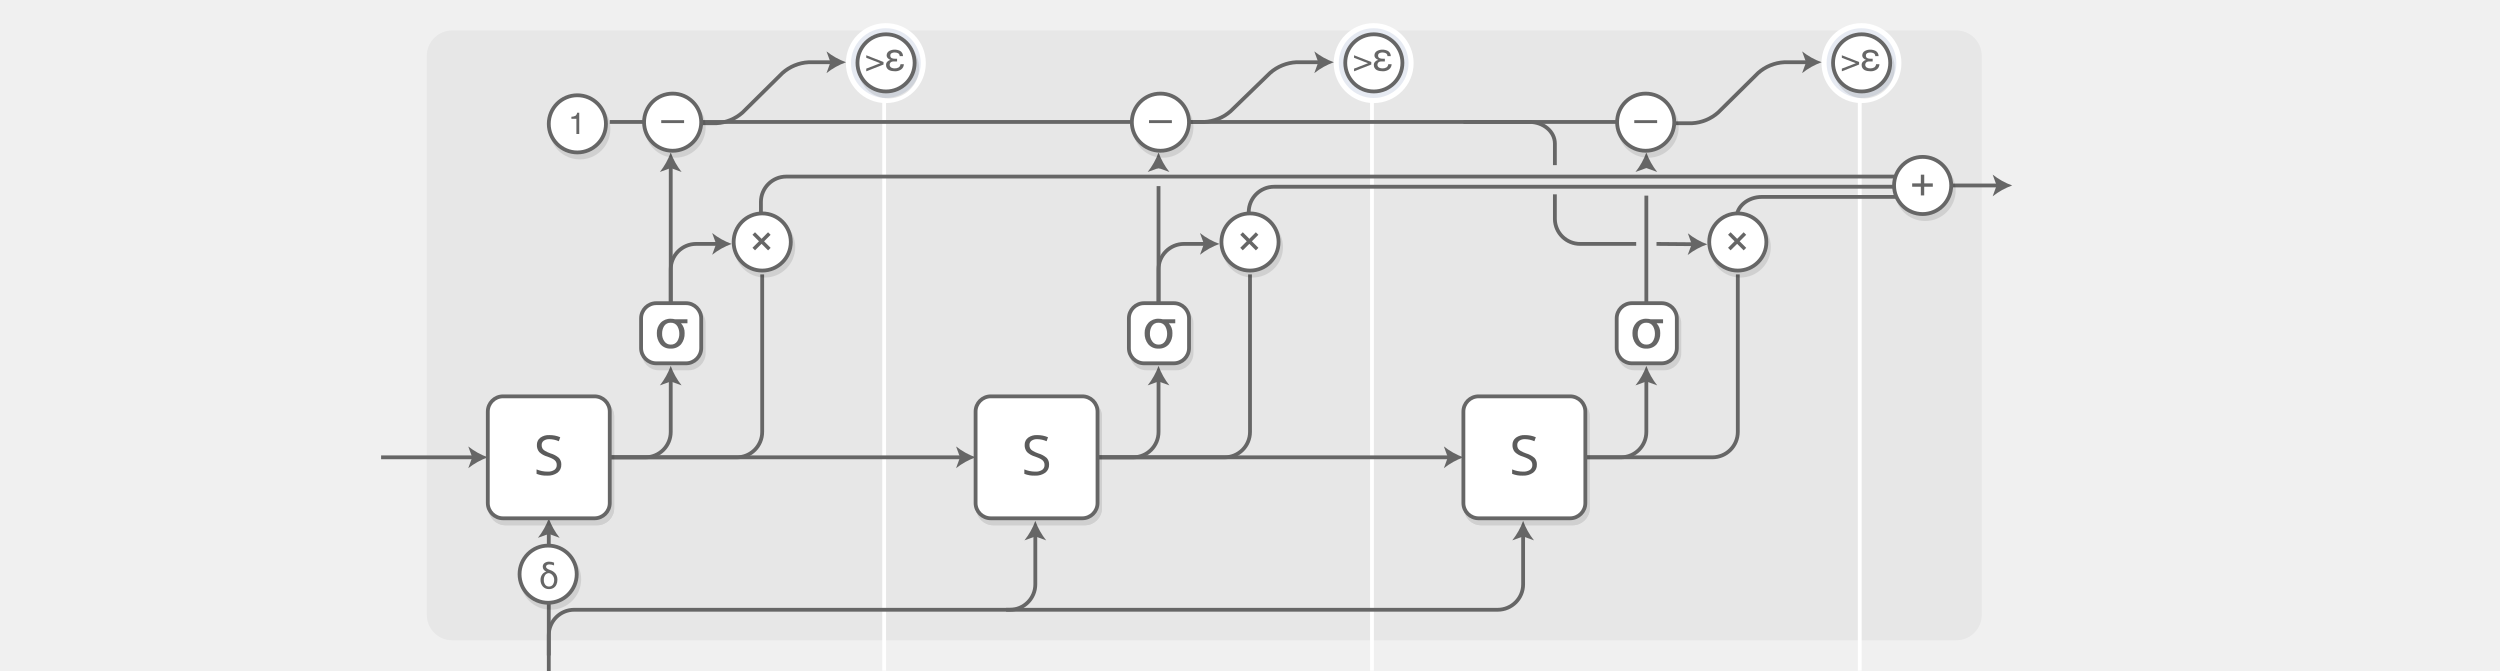
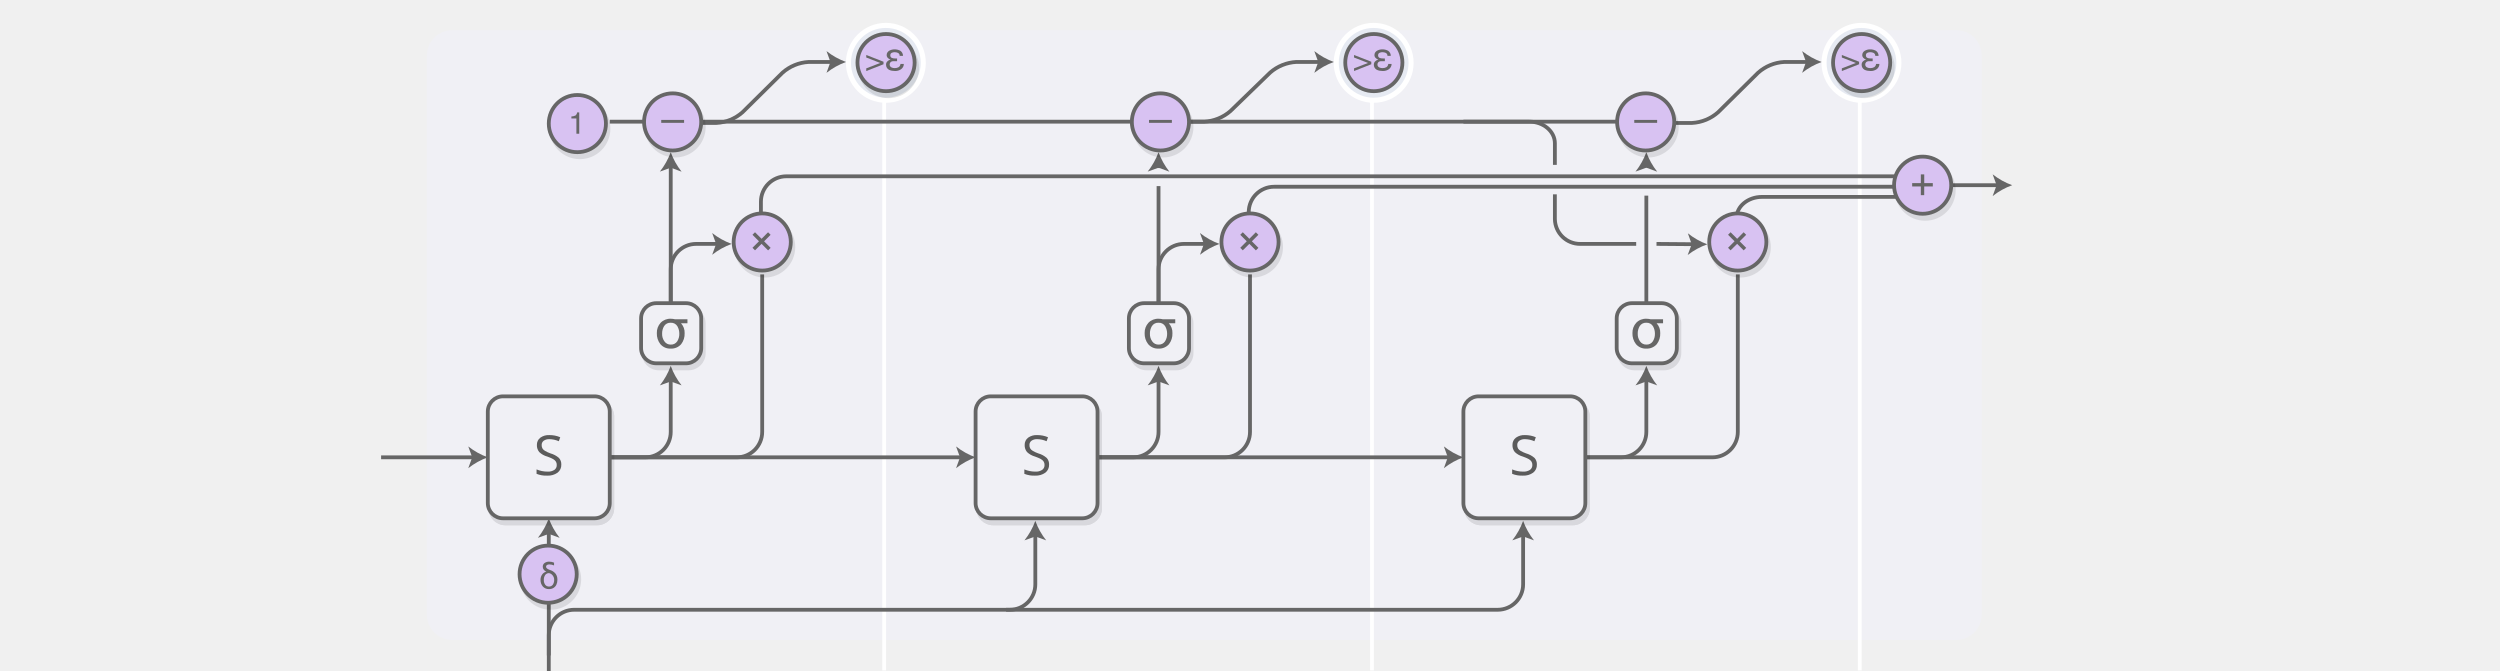
<svg xmlns="http://www.w3.org/2000/svg" xmlns:xlink="http://www.w3.org/1999/xlink" id="background" width="984" height="264" viewBox="0 0 984 264">
  <defs>
    <symbol id="op-halo" data-name="op-halo" viewBox="0 0 31.45 31.45">
      <circle cx="15.73" cy="15.73" r="14.73" fill="#e6eaf2" stroke="#fff" stroke-miterlimit="10" stroke-width="2" />
    </symbol>
    <symbol id="op-bg" data-name="op-bg" viewBox="0 0 24 24">
-       <circle cx="12" cy="12" r="11.25" fill="#fff" stroke="#666" stroke-miterlimit="10" stroke-width="1.5" />
+       <circle cx="12" cy="12" r="11.25" fill="#d8c2f2" stroke="#666" stroke-miterlimit="10" stroke-width="1.5" />
    </symbol>
    <symbol id="op-sum" data-name="op-sum" viewBox="0 0 24 24">
      <use id="op-bg-3" data-name="op-bg" width="24" height="24" xlink:href="#op-bg" />
      <path d="M7.88,12.5V11.18h3.41V7.75h1.34v3.43H16V12.5H12.62v3.42H11.29V12.5H7.88Z" fill="#666" />
    </symbol>
    <symbol id="op-sum_5" data-name="op-sum 5" viewBox="0 0 24 24">
      <use id="op-bg-6" data-name="op-bg" width="24" height="24" xlink:href="#op-bg" />
      <g>
        <path d="M11,12.65L4.21,15.32V14.26l5.51-2.12L4.21,10V9L11,11.66v1Z" fill="#666" />
        <path d="M16.34,11.45H15.48q-0.37,0-.73,0a1.84,1.84,0,0,0-.66.17,1,1,0,0,0-.46.42,1.19,1.19,0,0,0-.21.73,1.13,1.13,0,0,0,.2.67,1.4,1.4,0,0,0,.46.43,2.73,2.73,0,0,0,1.33.3,3,3,0,0,0,1.54-.37,1.66,1.66,0,0,0,.73-1.28H19a2.55,2.55,0,0,1-1.09,2.09,4,4,0,0,1-2.32.7,7.39,7.39,0,0,1-1.28-.11,4.23,4.23,0,0,1-1.17-.38A2.21,2.21,0,0,1,12,12.79a1.72,1.72,0,0,1,.55-1.3,2.33,2.33,0,0,1,1.2-.66v0a2.71,2.71,0,0,1-1.07-.69A1.56,1.56,0,0,1,12.24,9a1.8,1.8,0,0,1,.3-1,2,2,0,0,1,.74-0.69,4.19,4.19,0,0,1,2-.52,4.65,4.65,0,0,1,2.34.55,2.37,2.37,0,0,1,1.05,2H17.36a1.21,1.21,0,0,0-.64-1.15,3.21,3.21,0,0,0-1.36-.29,2.53,2.53,0,0,0-1.1.24,1,1,0,0,0-.58,1,1,1,0,0,0,.58,1,2.79,2.79,0,0,0,1.2.22h0.88v1.16Z" fill="#666" />
      </g>
    </symbol>
    <symbol id="op-sum_4" data-name="op-sum 4" viewBox="0 0 24 24">
      <use id="op-bg-9" data-name="op-bg" width="24" height="24" xlink:href="#op-bg" />
      <path d="M7.51,11.21h9v1.15h-9V11.21Z" fill="#666" />
    </symbol>
    <symbol id="op-sum_3" data-name="op-sum 3" viewBox="0 0 24 24">
      <use id="op-bg-12" data-name="op-bg" width="24" height="24" xlink:href="#op-bg" />
      <path d="M9.65,10V9.21a4.3,4.3,0,0,0,1.59-.37,1.83,1.83,0,0,0,.67-1.23h0.83V16H11.62V10h-2Z" fill="#666" />
    </symbol>
    <symbol id="op-x" data-name="op-x" viewBox="0 0 24 24">
      <use id="op-bg-15" data-name="op-bg" width="24" height="24" xlink:href="#op-bg" />
      <path d="M9.16,15.28l-1-1,2.56-2.56L8.16,9.16l1-1,2.58,2.58L14.3,8.17l1,1-2.56,2.56,2.57,2.57-1,1-2.57-2.57Z" fill="#666" />
    </symbol>
    <symbol id="rnn-bg" data-name="rnn-bg" viewBox="0 0 49.5 49.5">
-       <rect x="0.75" y="0.75" width="48" height="48" rx="6" ry="6" fill="#fff" stroke="#666" stroke-width="1.5" />
+       <rect x="0.75" y="0.75" width="48" height="48" rx="6" ry="6" fill="#f0f0f5" stroke="#666" stroke-width="1.5" />
    </symbol>
    <symbol id="rnn-s" data-name="rnn-s" viewBox="0 0 49.5 49.5">
      <use id="rnn-bg-3" data-name="rnn-bg" width="49.5" height="49.5" xlink:href="#rnn-bg" />
      <path d="M29.68,27.61a3.81,3.81,0,0,1-1.49,3.2,6.46,6.46,0,0,1-4,1.15,10.1,10.1,0,0,1-4.25-.71V29.51a11.16,11.16,0,0,0,2.08.64,10.92,10.92,0,0,0,2.23.23,4.49,4.49,0,0,0,2.72-.69,2.25,2.25,0,0,0,.92-1.91,2.45,2.45,0,0,0-.32-1.32,3,3,0,0,0-1.08-1,15.14,15.14,0,0,0-2.31-1A7.38,7.38,0,0,1,21,22.68a4.06,4.06,0,0,1-.93-2.77A3.45,3.45,0,0,1,21.45,17,5.61,5.61,0,0,1,25,16a10.54,10.54,0,0,1,4.26.85l-0.56,1.57A9.63,9.63,0,0,0,25,17.6a3.62,3.62,0,0,0-2.24.62,2,2,0,0,0-.81,1.71,2.62,2.62,0,0,0,.3,1.32,2.8,2.8,0,0,0,1,.95,12.47,12.47,0,0,0,2.16,1A8.56,8.56,0,0,1,28.76,25,3.68,3.68,0,0,1,29.68,27.61Z" fill="#5b5b5b" />
    </symbol>
    <symbol id="op-sum_2" data-name="op-sum 2" viewBox="0 0 24 24">
      <use width="24" height="24" xlink:href="#op-bg" />
      <path d="M9.88,9.08a1.77,1.77,0,0,1,.69-1.47,3,3,0,0,1,1.89-.54,4.84,4.84,0,0,1,1.87.38v1.1a5.22,5.22,0,0,0-1.88-.4,1.57,1.57,0,0,0-.93.25,0.78,0.78,0,0,0-.35.67q0,0.74,1.51,1.26a4.6,4.6,0,0,1,2.22,1.44A3.75,3.75,0,0,1,15.64,14v0.27a4.23,4.23,0,0,1-.4,1.87,3,3,0,0,1-1.15,1.28,3.29,3.29,0,0,1-1.74.45,3.08,3.08,0,0,1-2.42-1A3.86,3.86,0,0,1,9,14.22V14.13a3.42,3.42,0,0,1,.64-2A2.76,2.76,0,0,1,11.29,11v0a2.36,2.36,0,0,1-1-.75A1.76,1.76,0,0,1,9.88,9.08Zm0.42,5.2a3,3,0,0,0,.55,1.89,1.8,1.8,0,0,0,1.49.69,1.79,1.79,0,0,0,1.48-.69,3.23,3.23,0,0,0,.55-2,2.67,2.67,0,0,0-.58-1.67,2.35,2.35,0,0,0-1.43-.92,1.81,1.81,0,0,0-1.49.7A3.19,3.19,0,0,0,10.3,14.28Z" fill="#666" />
    </symbol>
    <symbol id="rnn-sigma" data-name="rnn-sigma" viewBox="0 0 25.17 25.17">
-       <rect x="0.75" y="0.75" width="23.67" height="23.67" rx="6" ry="6" fill="#fff" stroke="#666" stroke-width="1.5" />
+       <rect x="0.75" y="0.75" width="23.67" height="23.67" rx="6" ry="6" fill="#f0f0f5" stroke="#666" stroke-width="1.5" />
      <path d="M19,8.67H16.48a5.39,5.39,0,0,1,1.41,3.87,6.62,6.62,0,0,1-1.37,4.36,5.13,5.13,0,0,1-4.11,1.73,5,5,0,0,1-4.09-1.78,6.66,6.66,0,0,1-1.37-4.32,5.73,5.73,0,0,1,1.5-4.07,5.22,5.22,0,0,1,4-1.58,6.18,6.18,0,0,1,1.67.21H19V8.67ZM15.8,12.78a5.89,5.89,0,0,0-.74-2.92,2.87,2.87,0,0,0-2.65-1.41A2.86,2.86,0,0,0,9.8,9.79a5.53,5.53,0,0,0-.77,3,4.82,4.82,0,0,0,.91,3,2.89,2.89,0,0,0,2.47,1.26A2.88,2.88,0,0,0,15,15.74,5.37,5.37,0,0,0,15.8,12.78Z" fill="#666" />
    </symbol>
  </defs>
  <g id="_Group_" data-name="&lt;Group&gt;">
-     <rect x="168" y="12" width="612" height="240" rx="10" ry="10" opacity="0.04" />
-   </g>
-   <line x1="348" y1="39" x2="348" y2="264" stroke="#fff" stroke-miterlimit="10" stroke-width="1.5" />
-   <line x1="540" y1="39" x2="540" y2="264" stroke="#fff" stroke-miterlimit="10" stroke-width="1.5" />
-   <line x1="732" y1="39" x2="732" y2="264" stroke="#fff" stroke-miterlimit="10" stroke-width="1.5" />
+     <rect x="168" y="11.89" width="612" height="240" rx="10" ry="10" fill="#f0f0f5" />
+   </g>
+   <line x1="348" y1="38.89" x2="348" y2="263.89" stroke="#fff" stroke-miterlimit="10" stroke-width="1.5" />
+   <line x1="540" y1="38.89" x2="540" y2="263.89" stroke="#fff" stroke-miterlimit="10" stroke-width="1.5" />
+   <line x1="732" y1="38.89" x2="732" y2="263.89" stroke="#fff" stroke-miterlimit="10" stroke-width="1.5" />
  <path d="M240,180h50a10,10,0,0,0,10-10V108" fill="none" stroke="#666" stroke-miterlimit="10" stroke-width="1.5" />
  <path d="M432,180h50a10,10,0,0,0,10-10V108" fill="none" stroke="#666" stroke-miterlimit="10" stroke-width="1.5" />
  <path d="M624,180h50a10,10,0,0,0,10-10V108" fill="none" stroke="#666" stroke-miterlimit="10" stroke-width="1.5" />
  <line x1="456" y1="132" x2="456" y2="73.25" fill="none" stroke="#666" stroke-miterlimit="10" stroke-width="1.5" />
  <line x1="648" y1="132" x2="648" y2="77" fill="none" stroke="#666" stroke-miterlimit="10" stroke-width="1.5" />
-   <path d="M299.5,96V79.5a10,10,0,0,1,10-10H756" fill="none" stroke="#666" stroke-miterlimit="10" stroke-width="1.5" />
+   <path d="M299.5,95.89V79.39a10,10,0,0,1,10-10H756" fill="none" stroke="#666" stroke-miterlimit="10" stroke-width="1.5" />
  <path d="M491.5,96V83.5a10,10,0,0,1,10-10H756" fill="none" stroke="#666" stroke-miterlimit="10" stroke-width="1.5" />
  <path d="M683.51,94V85.75c0-4.54,4.5-8.25,10-8.25H756" fill="none" stroke="#666" stroke-miterlimit="10" stroke-width="1.5" />
-   <line x1="240" y1="48" x2="648" y2="48" fill="none" stroke="#666" stroke-miterlimit="10" stroke-width="1.5" />
+   <line x1="240" y1="47.89" x2="648" y2="47.89" fill="none" stroke="#666" stroke-miterlimit="10" stroke-width="1.5" />
  <path d="M612,76.5v9.75A9.91,9.91,0,0,0,622,96h22" fill="none" stroke="#666" stroke-miterlimit="10" stroke-width="1.5" />
-   <path d="M576,48h26c5.5,0,10,3.83,10,8.5V65" fill="none" stroke="#666" stroke-miterlimit="10" stroke-width="1.5" />
-   <use id="op-halo-3" data-name="op-halo" width="31.45" height="31.45" transform="translate(332.94 9.11)" xlink:href="#op-halo" />
-   <use id="op-halo-6" data-name="op-halo" width="31.45" height="31.45" transform="translate(524.94 9.11)" xlink:href="#op-halo" />
-   <use id="op-halo-9" data-name="op-halo" width="31.45" height="31.45" transform="translate(716.94 9.11)" xlink:href="#op-halo" />
+   <path d="M576,47.89h26c5.5,0,10,3.83,10,8.5v8.5" fill="none" stroke="#666" stroke-miterlimit="10" stroke-width="1.5" />
+   <use id="op-halo-3" data-name="op-halo" width="31.45" height="31.45" transform="translate(332.94 9)" xlink:href="#op-halo" />
+   <use id="op-halo-6" data-name="op-halo" width="31.45" height="31.45" transform="translate(524.94 9)" xlink:href="#op-halo" />
+   <use id="op-halo-9" data-name="op-halo" width="31.45" height="31.45" transform="translate(716.94 9)" xlink:href="#op-halo" />
  <g>
    <path d="M396,240H589.5a10,10,0,0,0,10-10V210.43" fill="none" stroke="#666" stroke-miterlimit="10" stroke-width="1.5" />
    <path d="M599.5,205a27.2,27.2,0,0,0,4.28,7.69l-4.28-1.55-4.28,1.55A27.18,27.18,0,0,0,599.5,205Z" fill="#666" />
  </g>
  <g>
    <path d="M216,270V250a10,10,0,0,1,10-10H397.5a10,10,0,0,0,10-10V210.43" fill="none" stroke="#666" stroke-miterlimit="10" stroke-width="1.5" />
    <path d="M407.5,205a27.2,27.2,0,0,0,4.28,7.69l-4.28-1.55-4.28,1.55A27.18,27.18,0,0,0,407.5,205Z" fill="#666" />
  </g>
  <g>
    <line x1="150" y1="180" x2="186.57" y2="180" fill="none" stroke="#666" stroke-miterlimit="10" stroke-width="1.5" />
    <path d="M192,180a27.2,27.2,0,0,0-7.69,4.28l1.55-4.28-1.55-4.28A27.18,27.18,0,0,0,192,180Z" fill="#666" />
  </g>
  <g>
-     <line x1="762" y1="73" x2="786.57" y2="73" fill="none" stroke="#666" stroke-miterlimit="10" stroke-width="1.5" />
-     <path d="M792,73a27.2,27.2,0,0,0-7.69,4.28L785.86,73l-1.55-4.28A27.18,27.18,0,0,0,792,73Z" fill="#666" />
+     <line x1="762" y1="72.89" x2="786.57" y2="72.89" fill="none" stroke="#666" stroke-miterlimit="10" stroke-width="1.5" />
+     <path d="M792,72.89a27.2,27.2,0,0,0-7.69,4.28l1.55-4.28-1.55-4.28A27.18,27.18,0,0,0,792,72.89Z" fill="#666" />
  </g>
  <g>
    <line x1="240" y1="180" x2="378.57" y2="180" fill="none" stroke="#666" stroke-miterlimit="10" stroke-width="1.5" />
    <path d="M384,180a27.2,27.2,0,0,0-7.69,4.28l1.55-4.28-1.55-4.28A27.18,27.18,0,0,0,384,180Z" fill="#666" />
  </g>
  <g>
    <line x1="432" y1="180" x2="570.57" y2="180" fill="none" stroke="#666" stroke-miterlimit="10" stroke-width="1.5" />
    <path d="M576,180a27.2,27.2,0,0,0-7.69,4.28l1.55-4.28-1.55-4.28A27.18,27.18,0,0,0,576,180Z" fill="#666" />
  </g>
  <g>
    <path d="M240,180h14a10,10,0,0,0,10-10V149.43" fill="none" stroke="#666" stroke-miterlimit="10" stroke-width="1.5" />
    <path d="M264,144a27.2,27.2,0,0,0,4.28,7.69L264,150.14l-4.28,1.55A27.18,27.18,0,0,0,264,144Z" fill="#666" />
  </g>
  <g>
    <path d="M432,180h14a10,10,0,0,0,10-10V149.43" fill="none" stroke="#666" stroke-miterlimit="10" stroke-width="1.5" />
    <path d="M456,144a27.2,27.2,0,0,0,4.28,7.69L456,150.14l-4.28,1.55A27.18,27.18,0,0,0,456,144Z" fill="#666" />
  </g>
  <g>
    <path d="M624,180h14a10,10,0,0,0,10-10V149.43" fill="none" stroke="#666" stroke-miterlimit="10" stroke-width="1.5" />
    <path d="M648,144a27.2,27.2,0,0,0,4.28,7.69L648,150.14l-4.28,1.55A27.18,27.18,0,0,0,648,144Z" fill="#666" />
  </g>
  <g>
-     <line x1="264" y1="132" x2="264" y2="65.43" fill="none" stroke="#666" stroke-miterlimit="10" stroke-width="1.5" />
-     <path d="M264,60a27.2,27.2,0,0,0,4.28,7.69L264,66.14l-4.28,1.55A27.18,27.18,0,0,0,264,60Z" fill="#666" />
-   </g>
-   <g>
-     <line x1="456" y1="66.25" x2="456" y2="65.43" fill="none" stroke="#666" stroke-miterlimit="10" stroke-width="1.5" />
-     <path d="M456,60a27.2,27.2,0,0,0,4.28,7.69L456,66.14l-4.28,1.55A27.18,27.18,0,0,0,456,60Z" fill="#666" />
-   </g>
-   <g>
-     <line x1="648" y1="66" x2="648" y2="65.43" fill="none" stroke="#666" stroke-miterlimit="10" stroke-width="1.5" />
-     <path d="M648,60a27.2,27.2,0,0,0,4.28,7.69L648,66.14l-4.28,1.55A27.18,27.18,0,0,0,648,60Z" fill="#666" />
+     <line x1="264" y1="131.89" x2="264" y2="65.32" fill="none" stroke="#666" stroke-miterlimit="10" stroke-width="1.5" />
+     <path d="M264,59.89a27.2,27.2,0,0,0,4.28,7.69L264,66l-4.28,1.55A27.18,27.18,0,0,0,264,59.89Z" fill="#666" />
+   </g>
+   <g>
+     <line x1="456" y1="66.14" x2="456" y2="65.32" fill="none" stroke="#666" stroke-miterlimit="10" stroke-width="1.5" />
+     <path d="M456,59.89a27.2,27.2,0,0,0,4.28,7.69L456,66l-4.28,1.55A27.18,27.18,0,0,0,456,59.89Z" fill="#666" />
+   </g>
+   <g>
+     <line x1="648" y1="65.89" x2="648" y2="65.32" fill="none" stroke="#666" stroke-miterlimit="10" stroke-width="1.5" />
+     <path d="M648,59.89a27.2,27.2,0,0,0,4.28,7.69L648,66l-4.28,1.55A27.18,27.18,0,0,0,648,59.89Z" fill="#666" />
  </g>
  <g>
    <path d="M264,132V106a10,10,0,0,1,10-10h8.57" fill="none" stroke="#666" stroke-miterlimit="10" stroke-width="1.5" />
    <path d="M288,96a27.2,27.2,0,0,0-7.69,4.28L281.86,96l-1.55-4.28A27.18,27.18,0,0,0,288,96Z" fill="#666" />
  </g>
  <g>
    <path d="M456,132V106a10,10,0,0,1,10-10h8.57" fill="none" stroke="#666" stroke-miterlimit="10" stroke-width="1.5" />
    <path d="M480,96a27.2,27.2,0,0,0-7.69,4.28L473.86,96l-1.55-4.28A27.18,27.18,0,0,0,480,96Z" fill="#666" />
  </g>
  <g>
-     <path d="M264,48.5h18a16.83,16.83,0,0,0,10.26-4.22L308,28.72a16.83,16.83,0,0,1,10.26-4.22h9.32" fill="none" stroke="#666" stroke-miterlimit="10" stroke-width="1.5" />
-     <path d="M333,24.5a27.2,27.2,0,0,0-7.69,4.28l1.55-4.28-1.55-4.28A27.18,27.18,0,0,0,333,24.5Z" fill="#666" />
-   </g>
-   <g>
-     <path d="M456,48h18a17.11,17.11,0,0,0,10.31-4.18l15.63-15.15a17.11,17.11,0,0,1,10.31-4.18h9.32" fill="none" stroke="#666" stroke-miterlimit="10" stroke-width="1.5" />
-     <path d="M525,24.5a27.2,27.2,0,0,0-7.69,4.28l1.55-4.28-1.55-4.28A27.18,27.18,0,0,0,525,24.5Z" fill="#666" />
-   </g>
-   <g>
-     <path d="M648,48.5h18a16.83,16.83,0,0,0,10.26-4.22L692,28.72a16.83,16.83,0,0,1,10.26-4.22h9.32" fill="none" stroke="#666" stroke-miterlimit="10" stroke-width="1.5" />
-     <path d="M717,24.5a27.2,27.2,0,0,0-7.69,4.28l1.55-4.28-1.55-4.28A27.18,27.18,0,0,0,717,24.5Z" fill="#666" />
+     <path d="M264,48.39h18a16.83,16.83,0,0,0,10.26-4.22L308,28.61a16.83,16.83,0,0,1,10.26-4.22h9.32" fill="none" stroke="#666" stroke-miterlimit="10" stroke-width="1.5" />
+     <path d="M333,24.39a27.2,27.2,0,0,0-7.69,4.28l1.55-4.28-1.55-4.28A27.18,27.18,0,0,0,333,24.39Z" fill="#666" />
+   </g>
+   <g>
+     <path d="M456,47.89h18a17.11,17.11,0,0,0,10.31-4.18l15.63-15.15a17.11,17.11,0,0,1,10.31-4.18h9.32" fill="none" stroke="#666" stroke-miterlimit="10" stroke-width="1.5" />
+     <path d="M525,24.39a27.2,27.2,0,0,0-7.69,4.28l1.55-4.28-1.55-4.28A27.18,27.18,0,0,0,525,24.39Z" fill="#666" />
+   </g>
+   <g>
+     <path d="M648,48.39h18a16.83,16.83,0,0,0,10.26-4.22L692,28.61a16.83,16.83,0,0,1,10.26-4.22h9.32" fill="none" stroke="#666" stroke-miterlimit="10" stroke-width="1.5" />
+     <path d="M717,24.39a27.2,27.2,0,0,0-7.69,4.28l1.55-4.28-1.55-4.28A27.18,27.18,0,0,0,717,24.39Z" fill="#666" />
  </g>
  <g>
    <line x1="652" y1="96" x2="666.57" y2="96.12" fill="none" stroke="#666" stroke-miterlimit="10" stroke-width="1.5" />
    <path d="M672,96.16a27.2,27.2,0,0,0-7.73,4.22l1.58-4.27-1.51-4.29A27.18,27.18,0,0,0,672,96.16Z" fill="#666" />
  </g>
  <g>
    <line x1="216" y1="258" x2="216" y2="209.43" fill="none" stroke="#666" stroke-miterlimit="10" stroke-width="1.5" />
    <path d="M216,204a27.2,27.2,0,0,0,4.28,7.69L216,210.14l-4.28,1.55A27.18,27.18,0,0,0,216,204Z" fill="#666" />
  </g>
  <g id="_Group_2" data-name="&lt;Group&gt;">
    <g opacity="0.1">
-       <circle cx="757.75" cy="75" r="11.25" stroke="#000" stroke-miterlimit="10" stroke-width="1.5" />
-       <path d="M753.63,75.49V74.18H757V70.75h1.34v3.43h3.41v1.31h-3.41v3.42H757V75.49h-3.41Z" />
-     </g>
-     <use width="24" height="24" transform="translate(744.75 61)" xlink:href="#op-sum" />
-   </g>
-   <g>
-     <g opacity="0.1">
-       <circle cx="349.75" cy="26.75" r="11.25" stroke="#000" stroke-miterlimit="10" stroke-width="1.5" />
-       <path d="M348.71,27.39L342,30.07V29l5.51-2.12L342,24.78V23.72l6.75,2.68v1Z" />
-       <path d="M354.09,26.2h-0.85q-0.37,0-.73,0a1.84,1.84,0,0,0-.66.17,1,1,0,0,0-.46.42,1.19,1.19,0,0,0-.21.73,1.13,1.13,0,0,0,.2.67,1.4,1.4,0,0,0,.46.43,2.73,2.73,0,0,0,1.33.3,3,3,0,0,0,1.54-.37,1.66,1.66,0,0,0,.73-1.28h1.34a2.55,2.55,0,0,1-1.09,2.09,4,4,0,0,1-2.32.7,7.39,7.39,0,0,1-1.28-.11,4.23,4.23,0,0,1-1.17-.38,2.21,2.21,0,0,1-1.18-2.08,1.72,1.72,0,0,1,.55-1.3,2.33,2.33,0,0,1,1.2-.66v0a2.71,2.71,0,0,1-1.07-.69,1.56,1.56,0,0,1-.43-1.14,1.8,1.8,0,0,1,.3-1A2,2,0,0,1,351,22a4.19,4.19,0,0,1,2-.52,4.65,4.65,0,0,1,2.34.55,2.37,2.37,0,0,1,1.05,2h-1.34a1.21,1.21,0,0,0-.64-1.15,3.21,3.21,0,0,0-1.36-.29,2.53,2.53,0,0,0-1.1.24,1,1,0,0,0-.58,1,1,1,0,0,0,.58,1,2.79,2.79,0,0,0,1.2.22h0.88V26.2Z" />
-     </g>
-     <use width="24" height="24" transform="translate(336.75 12.75)" xlink:href="#op-sum_5" />
-   </g>
-   <g>
-     <g opacity="0.1">
-       <circle cx="265.75" cy="50.09" r="11.25" stroke="#000" stroke-miterlimit="10" stroke-width="1.5" />
-       <path d="M261.26,49.3h9v1.15h-9V49.3Z" />
-     </g>
-     <use width="24" height="24" transform="translate(252.75 36.09)" xlink:href="#op-sum_4" />
+       <circle cx="757.75" cy="74.89" r="11.25" stroke="#000" stroke-miterlimit="10" stroke-width="1.5" />
+       <path d="M753.63,75.39V74.08H757V70.65h1.34v3.43h3.41v1.31h-3.41v3.42H757V75.39h-3.41Z" />
+     </g>
+     <use width="24" height="24" transform="translate(744.75 60.89)" xlink:href="#op-sum" />
+   </g>
+   <g>
+     <g opacity="0.1">
+       <circle cx="349.75" cy="26.64" r="11.25" stroke="#000" stroke-miterlimit="10" stroke-width="1.5" />
+       <path d="M348.71,27.29L342,30V28.9l5.51-2.12L342,24.68V23.62l6.75,2.68v1Z" />
+       <path d="M354.09,26.09h-0.85q-0.37,0-.73,0a1.84,1.84,0,0,0-.66.17,1,1,0,0,0-.46.42,1.19,1.19,0,0,0-.21.73,1.13,1.13,0,0,0,.2.67,1.4,1.4,0,0,0,.46.43,2.73,2.73,0,0,0,1.33.3,3,3,0,0,0,1.54-.37,1.66,1.66,0,0,0,.73-1.28h1.34a2.55,2.55,0,0,1-1.09,2.09,4,4,0,0,1-2.32.7,7.39,7.39,0,0,1-1.28-.11,4.23,4.23,0,0,1-1.17-.38,2.21,2.21,0,0,1-1.18-2.08,1.72,1.72,0,0,1,.55-1.3,2.33,2.33,0,0,1,1.2-.66v0a2.71,2.71,0,0,1-1.07-.69,1.56,1.56,0,0,1-.43-1.14,1.8,1.8,0,0,1,.3-1A2,2,0,0,1,351,21.9a4.19,4.19,0,0,1,2-.52,4.65,4.65,0,0,1,2.34.55,2.37,2.37,0,0,1,1.05,2h-1.34a1.21,1.21,0,0,0-.64-1.15,3.21,3.21,0,0,0-1.36-.29,2.53,2.53,0,0,0-1.1.24,1,1,0,0,0-.58,1,1,1,0,0,0,.58,1,2.79,2.79,0,0,0,1.2.22h0.88v1.16Z" />
+     </g>
+     <use width="24" height="24" transform="translate(336.75 12.64)" xlink:href="#op-sum_5" />
+   </g>
+   <g>
+     <g opacity="0.1">
+       <circle cx="265.75" cy="49.99" r="11.25" stroke="#000" stroke-miterlimit="10" stroke-width="1.5" />
+       <path d="M261.26,49.2h9v1.15h-9V49.2Z" />
+     </g>
+     <use width="24" height="24" transform="translate(252.75 35.99)" xlink:href="#op-sum_4" />
  </g>
  <g id="_Group_3" data-name="&lt;Group&gt;">
    <g opacity="0.1">
-       <circle cx="228.25" cy="50.75" r="11.25" stroke="#000" stroke-miterlimit="10" stroke-width="1.5" />
-       <path d="M225.9,48.77V48a4.3,4.3,0,0,0,1.59-.37,1.83,1.83,0,0,0,.67-1.23H229v8.36h-1.12V48.77h-2Z" />
-     </g>
-     <use width="24" height="24" transform="translate(215.25 36.75)" xlink:href="#op-sum_3" />
+       <circle cx="228.25" cy="50.64" r="11.25" stroke="#000" stroke-miterlimit="10" stroke-width="1.5" />
+       <path d="M225.9,48.66V47.85a4.3,4.3,0,0,0,1.59-.37,1.83,1.83,0,0,0,.67-1.23H229V54.6h-1.12V48.66h-2Z" />
+     </g>
+     <use width="24" height="24" transform="translate(215.25 36.64)" xlink:href="#op-sum_3" />
  </g>
  <g>
    <g opacity="0.1">
      <circle cx="301.01" cy="97.25" r="11.25" stroke="#000" stroke-miterlimit="10" stroke-width="1.5" />
      <path d="M298.17,100.53l-1-1L299.74,97l-2.58-2.58,1-1L300.74,96l2.56-2.56,1,1L301.73,97l2.57,2.57-1,1L300.73,98Z" />
    </g>
    <use width="24" height="24" transform="translate(288.01 83.25)" xlink:href="#op-x" />
  </g>
  <g>
    <g opacity="0.1">
      <rect x="193" y="158" width="48" height="48" rx="6" ry="6" stroke="#000" stroke-width="1.5" />
-       <rect x="193" y="158" width="48" height="48" rx="6" ry="6" />
      <rect x="193" y="158" width="48" height="48" rx="6" ry="6" fill="none" stroke="#000" stroke-width="1.5" />
      <path d="M221.93,184.86a3.81,3.81,0,0,1-1.49,3.2,6.46,6.46,0,0,1-4,1.15,10.1,10.1,0,0,1-4.25-.71v-1.74a11.16,11.16,0,0,0,2.08.64,10.92,10.92,0,0,0,2.23.23,4.49,4.49,0,0,0,2.72-.69,2.25,2.25,0,0,0,.92-1.91,2.45,2.45,0,0,0-.32-1.32,3,3,0,0,0-1.08-1,15.14,15.14,0,0,0-2.31-1,7.38,7.38,0,0,1-3.1-1.84,4.06,4.06,0,0,1-.93-2.77,3.45,3.45,0,0,1,1.35-2.86,5.61,5.61,0,0,1,3.57-1.06,10.54,10.54,0,0,1,4.26.85L221,175.66a9.63,9.63,0,0,0-3.74-.81,3.62,3.62,0,0,0-2.24.62,2,2,0,0,0-.81,1.71,2.62,2.62,0,0,0,.3,1.32,2.8,2.8,0,0,0,1,.95,12.47,12.47,0,0,0,2.16,1,8.56,8.56,0,0,1,3.37,1.87A3.68,3.68,0,0,1,221.93,184.86Z" />
    </g>
    <use width="49.5" height="49.5" transform="translate(191.25 155.25)" xlink:href="#rnn-s" />
  </g>
-   <use width="24" height="24" transform="translate(528.74 12.75)" xlink:href="#op-sum_5" />
-   <g>
-     <g opacity="0.1">
-       <circle cx="457.74" cy="50.09" r="11.25" stroke="#000" stroke-miterlimit="10" stroke-width="1.5" />
-       <path d="M453.26,49.3h9v1.15h-9V49.3Z" />
-     </g>
-     <use width="24" height="24" transform="translate(444.74 36.09)" xlink:href="#op-sum_4" />
+   <use width="24" height="24" transform="translate(528.74 12.64)" xlink:href="#op-sum_5" />
+   <g>
+     <g opacity="0.1">
+       <circle cx="457.74" cy="49.99" r="11.25" stroke="#000" stroke-miterlimit="10" stroke-width="1.5" />
+       <path d="M453.26,49.2h9v1.15h-9V49.2Z" />
+     </g>
+     <use width="24" height="24" transform="translate(444.74 35.99)" xlink:href="#op-sum_4" />
  </g>
  <g>
    <g opacity="0.1">
      <circle cx="493" cy="97.25" r="11.25" stroke="#000" stroke-miterlimit="10" stroke-width="1.5" />
      <path d="M490.16,100.53l-1-1L491.73,97l-2.58-2.58,1-1L492.74,96l2.56-2.56,1,1L493.72,97l2.57,2.57-1,1L492.72,98Z" />
    </g>
    <use width="24" height="24" transform="translate(480 83.25)" xlink:href="#op-x" />
  </g>
  <g>
    <g opacity="0.1">
      <rect x="384.99" y="158" width="48" height="48" rx="6" ry="6" stroke="#000" stroke-width="1.5" />
-       <rect x="384.99" y="158" width="48" height="48" rx="6" ry="6" />
      <rect x="384.99" y="158" width="48" height="48" rx="6" ry="6" fill="none" stroke="#000" stroke-width="1.5" />
      <path d="M413.93,184.86a3.81,3.81,0,0,1-1.49,3.2,6.46,6.46,0,0,1-4,1.15,10.1,10.1,0,0,1-4.25-.71v-1.74a11.16,11.16,0,0,0,2.08.64,10.92,10.92,0,0,0,2.23.23,4.49,4.49,0,0,0,2.72-.69,2.25,2.25,0,0,0,.92-1.91,2.45,2.45,0,0,0-.32-1.32,3,3,0,0,0-1.08-1,15.14,15.14,0,0,0-2.31-1,7.38,7.38,0,0,1-3.1-1.84,4.06,4.06,0,0,1-.93-2.77,3.45,3.45,0,0,1,1.35-2.86,5.61,5.61,0,0,1,3.57-1.06,10.54,10.54,0,0,1,4.26.85L413,175.66a9.63,9.63,0,0,0-3.74-.81,3.62,3.62,0,0,0-2.24.62,2,2,0,0,0-.81,1.71,2.62,2.62,0,0,0,.3,1.32,2.8,2.8,0,0,0,1,.95,12.47,12.47,0,0,0,2.16,1,8.56,8.56,0,0,1,3.37,1.87A3.68,3.68,0,0,1,413.93,184.86Z" />
    </g>
    <use width="49.5" height="49.5" transform="translate(383.24 155.25)" xlink:href="#rnn-s" />
  </g>
  <g id="_Group_4" data-name="&lt;Group&gt;">
    <g opacity="0.1">
-       <circle cx="733.74" cy="26.75" r="11.25" stroke="#000" stroke-miterlimit="10" stroke-width="1.5" />
-       <path d="M732.7,27.39l-6.75,2.67V29l5.51-2.12-5.51-2.11V23.72l6.75,2.68v1Z" />
-       <path d="M738.07,26.2h-0.85q-0.37,0-.73,0a1.84,1.84,0,0,0-.66.17,1,1,0,0,0-.46.42,1.19,1.19,0,0,0-.21.73,1.13,1.13,0,0,0,.2.67,1.4,1.4,0,0,0,.46.43,2.73,2.73,0,0,0,1.33.3,3,3,0,0,0,1.54-.37,1.66,1.66,0,0,0,.73-1.28h1.34a2.55,2.55,0,0,1-1.09,2.09,4,4,0,0,1-2.32.7,7.39,7.39,0,0,1-1.28-.11,4.23,4.23,0,0,1-1.17-.38,2.21,2.21,0,0,1-1.18-2.08,1.72,1.72,0,0,1,.55-1.3,2.33,2.33,0,0,1,1.2-.66v0a2.71,2.71,0,0,1-1.07-.69,1.56,1.56,0,0,1-.43-1.14,1.8,1.8,0,0,1,.3-1A2,2,0,0,1,735,22a4.19,4.19,0,0,1,2-.52,4.65,4.65,0,0,1,2.34.55,2.37,2.37,0,0,1,1.05,2H739.1a1.21,1.21,0,0,0-.64-1.15,3.21,3.21,0,0,0-1.36-.29,2.53,2.53,0,0,0-1.1.24,1,1,0,0,0-.58,1,1,1,0,0,0,.58,1,2.79,2.79,0,0,0,1.2.22h0.88V26.2Z" />
-     </g>
-     <use width="24" height="24" transform="translate(720.74 12.75)" xlink:href="#op-sum_5" />
+       <circle cx="733.74" cy="26.64" r="11.25" stroke="#000" stroke-miterlimit="10" stroke-width="1.5" />
+       <path d="M732.7,27.29L725.95,30V28.9l5.51-2.12-5.51-2.11V23.62l6.75,2.68v1Z" />
+       <path d="M738.07,26.09h-0.85q-0.37,0-.73,0a1.84,1.84,0,0,0-.66.17,1,1,0,0,0-.46.42,1.19,1.19,0,0,0-.21.73,1.13,1.13,0,0,0,.2.67,1.4,1.4,0,0,0,.46.43,2.73,2.73,0,0,0,1.33.3,3,3,0,0,0,1.54-.37,1.66,1.66,0,0,0,.73-1.28h1.34a2.55,2.55,0,0,1-1.09,2.09,4,4,0,0,1-2.32.7,7.39,7.39,0,0,1-1.28-.11,4.23,4.23,0,0,1-1.17-.38,2.21,2.21,0,0,1-1.18-2.08,1.72,1.72,0,0,1,.55-1.3,2.33,2.33,0,0,1,1.2-.66v0a2.71,2.71,0,0,1-1.07-.69,1.56,1.56,0,0,1-.43-1.14,1.8,1.8,0,0,1,.3-1A2,2,0,0,1,735,21.9a4.19,4.19,0,0,1,2-.52,4.65,4.65,0,0,1,2.34.55,2.37,2.37,0,0,1,1.05,2H739.1a1.21,1.21,0,0,0-.64-1.15,3.21,3.21,0,0,0-1.36-.29,2.53,2.53,0,0,0-1.1.24,1,1,0,0,0-.58,1,1,1,0,0,0,.58,1,2.79,2.79,0,0,0,1.2.22h0.88v1.16Z" />
+     </g>
+     <use width="24" height="24" transform="translate(720.74 12.64)" xlink:href="#op-sum_5" />
  </g>
  <g id="_Group_5" data-name="&lt;Group&gt;">
    <g opacity="0.1">
-       <circle cx="648.74" cy="50.09" r="11.25" stroke="#000" stroke-miterlimit="10" stroke-width="1.5" />
-       <path d="M644.25,49.3h9v1.15h-9V49.3Z" />
-     </g>
-     <use width="24" height="24" transform="translate(635.74 36.09)" xlink:href="#op-sum_4" />
+       <circle cx="648.74" cy="49.99" r="11.25" stroke="#000" stroke-miterlimit="10" stroke-width="1.5" />
+       <path d="M644.25,49.2h9v1.15h-9V49.2Z" />
+     </g>
+     <use width="24" height="24" transform="translate(635.74 35.99)" xlink:href="#op-sum_4" />
  </g>
  <g id="_Group_6" data-name="&lt;Group&gt;">
    <g opacity="0.1">
      <circle cx="685" cy="97.25" r="11.25" stroke="#000" stroke-miterlimit="10" stroke-width="1.5" />
      <path d="M682.16,100.53l-1-1L683.73,97l-2.58-2.58,1-1L684.74,96l2.56-2.56,1,1L685.72,97l2.57,2.57-1,1L684.72,98Z" />
    </g>
    <use width="24" height="24" transform="translate(672 83.25)" xlink:href="#op-x" />
  </g>
  <g id="_Group_7" data-name="&lt;Group&gt;">
    <g opacity="0.1">
      <rect x="576.99" y="158" width="48" height="48" rx="6" ry="6" stroke="#000" stroke-width="1.5" />
-       <rect x="576.99" y="158" width="48" height="48" rx="6" ry="6" />
      <rect x="576.99" y="158" width="48" height="48" rx="6" ry="6" fill="none" stroke="#000" stroke-width="1.5" />
      <path d="M605.92,184.86a3.81,3.81,0,0,1-1.49,3.2,6.46,6.46,0,0,1-4,1.15,10.1,10.1,0,0,1-4.25-.71v-1.74a11.16,11.16,0,0,0,2.08.64,10.92,10.92,0,0,0,2.23.23,4.49,4.49,0,0,0,2.72-.69,2.25,2.25,0,0,0,.92-1.91,2.45,2.45,0,0,0-.32-1.32,3,3,0,0,0-1.08-1,15.14,15.14,0,0,0-2.31-1,7.38,7.38,0,0,1-3.1-1.84,4.06,4.06,0,0,1-.93-2.77,3.45,3.45,0,0,1,1.35-2.86,5.61,5.61,0,0,1,3.57-1.06,10.54,10.54,0,0,1,4.26.85L605,175.66a9.63,9.63,0,0,0-3.74-.81,3.62,3.62,0,0,0-2.24.62,2,2,0,0,0-.81,1.71,2.62,2.62,0,0,0,.3,1.32,2.8,2.8,0,0,0,1,.95,12.47,12.47,0,0,0,2.16,1,8.56,8.56,0,0,1,3.37,1.87A3.68,3.68,0,0,1,605.92,184.86Z" />
    </g>
    <use width="49.5" height="49.5" transform="translate(575.24 155.25)" xlink:href="#rnn-s" />
  </g>
  <g>
    <g opacity="0.1">
      <circle cx="216.75" cy="228" r="11.25" stroke="#000" stroke-miterlimit="10" stroke-width="1.5" />
      <path d="M214.63,225.08a1.77,1.77,0,0,1,.69-1.47,3,3,0,0,1,1.89-.54,4.84,4.84,0,0,1,1.87.38v1.1a5.22,5.22,0,0,0-1.88-.4,1.57,1.57,0,0,0-.93.25,0.78,0.78,0,0,0-.35.67q0,0.74,1.51,1.26a4.6,4.6,0,0,1,2.22,1.44,3.75,3.75,0,0,1,.74,2.26v0.27a4.23,4.23,0,0,1-.4,1.87,3,3,0,0,1-1.15,1.28,3.29,3.29,0,0,1-1.74.45,3.08,3.08,0,0,1-2.42-1,3.86,3.86,0,0,1-.9-2.66v-0.09a3.42,3.42,0,0,1,.64-2A2.76,2.76,0,0,1,216,227v0a2.36,2.36,0,0,1-1-.75A1.76,1.76,0,0,1,214.63,225.08Zm0.42,5.2a3,3,0,0,0,.55,1.89,1.94,1.94,0,0,0,3,0,3.23,3.23,0,0,0,.55-2,2.67,2.67,0,0,0-.58-1.67,2.35,2.35,0,0,0-1.43-.92,1.81,1.81,0,0,0-1.49.7A3.19,3.19,0,0,0,215.05,230.28Z" />
    </g>
    <use width="24" height="24" transform="translate(203.75 214)" xlink:href="#op-sum_2" />
  </g>
  <g id="_Group_8" data-name="&lt;Group&gt;">
    <g opacity="0.1">
      <rect x="445.33" y="121.33" width="23.67" height="23.67" rx="6" ry="6" stroke="#000" stroke-width="1.5" />
      <path d="M463.54,129.25h-2.48a5.39,5.39,0,0,1,1.41,3.87,6.62,6.62,0,0,1-1.37,4.36,5.13,5.13,0,0,1-4.11,1.73,5,5,0,0,1-4.09-1.78,6.66,6.66,0,0,1-1.37-4.32A5.73,5.73,0,0,1,453,129a5.22,5.22,0,0,1,4-1.58,6.18,6.18,0,0,1,1.67.21h4.88v1.57Zm-3.16,4.11a5.89,5.89,0,0,0-.74-2.92,3.2,3.2,0,0,0-5.26-.06,5.53,5.53,0,0,0-.77,3,4.82,4.82,0,0,0,.91,3,3.11,3.11,0,0,0,5.05-.06A5.37,5.37,0,0,0,460.39,133.37Z" />
    </g>
    <use width="25.17" height="25.17" transform="translate(443.58 118.58)" xlink:href="#rnn-sigma" />
  </g>
  <g id="_Group_9" data-name="&lt;Group&gt;">
    <g opacity="0.1">
      <rect x="253.33" y="121.33" width="23.67" height="23.67" rx="6" ry="6" stroke="#000" stroke-width="1.5" />
      <path d="M271.54,129.25h-2.48a5.39,5.39,0,0,1,1.41,3.87,6.62,6.62,0,0,1-1.37,4.36,5.13,5.13,0,0,1-4.11,1.73,5,5,0,0,1-4.09-1.78,6.66,6.66,0,0,1-1.37-4.32A5.73,5.73,0,0,1,261,129a5.22,5.22,0,0,1,4-1.58,6.18,6.18,0,0,1,1.67.21h4.88v1.57Zm-3.16,4.11a5.89,5.89,0,0,0-.74-2.92,3.2,3.2,0,0,0-5.26-.06,5.53,5.53,0,0,0-.77,3,4.82,4.82,0,0,0,.91,3,3.11,3.11,0,0,0,5.05-.06A5.37,5.37,0,0,0,268.39,133.37Z" />
    </g>
    <use width="25.17" height="25.17" transform="translate(251.58 118.58)" xlink:href="#rnn-sigma" />
  </g>
  <g id="_Group_10" data-name="&lt;Group&gt;">
    <g opacity="0.1">
      <rect x="637.33" y="121.33" width="23.67" height="23.67" rx="6" ry="6" stroke="#000" stroke-width="1.5" />
      <path d="M655.54,129.25h-2.48a5.39,5.39,0,0,1,1.41,3.87,6.62,6.62,0,0,1-1.37,4.36,5.13,5.13,0,0,1-4.11,1.73,5,5,0,0,1-4.09-1.78,6.66,6.66,0,0,1-1.37-4.32A5.73,5.73,0,0,1,645,129a5.22,5.22,0,0,1,4-1.58,6.18,6.18,0,0,1,1.67.21h4.88v1.57Zm-3.16,4.11a5.89,5.89,0,0,0-.74-2.92,3.2,3.2,0,0,0-5.26-.06,5.53,5.53,0,0,0-.77,3,4.82,4.82,0,0,0,.91,3,3.11,3.11,0,0,0,5.05-.06A5.37,5.37,0,0,0,652.39,133.37Z" />
    </g>
    <use width="25.17" height="25.17" transform="translate(635.58 118.58)" xlink:href="#rnn-sigma" />
  </g>
</svg>
